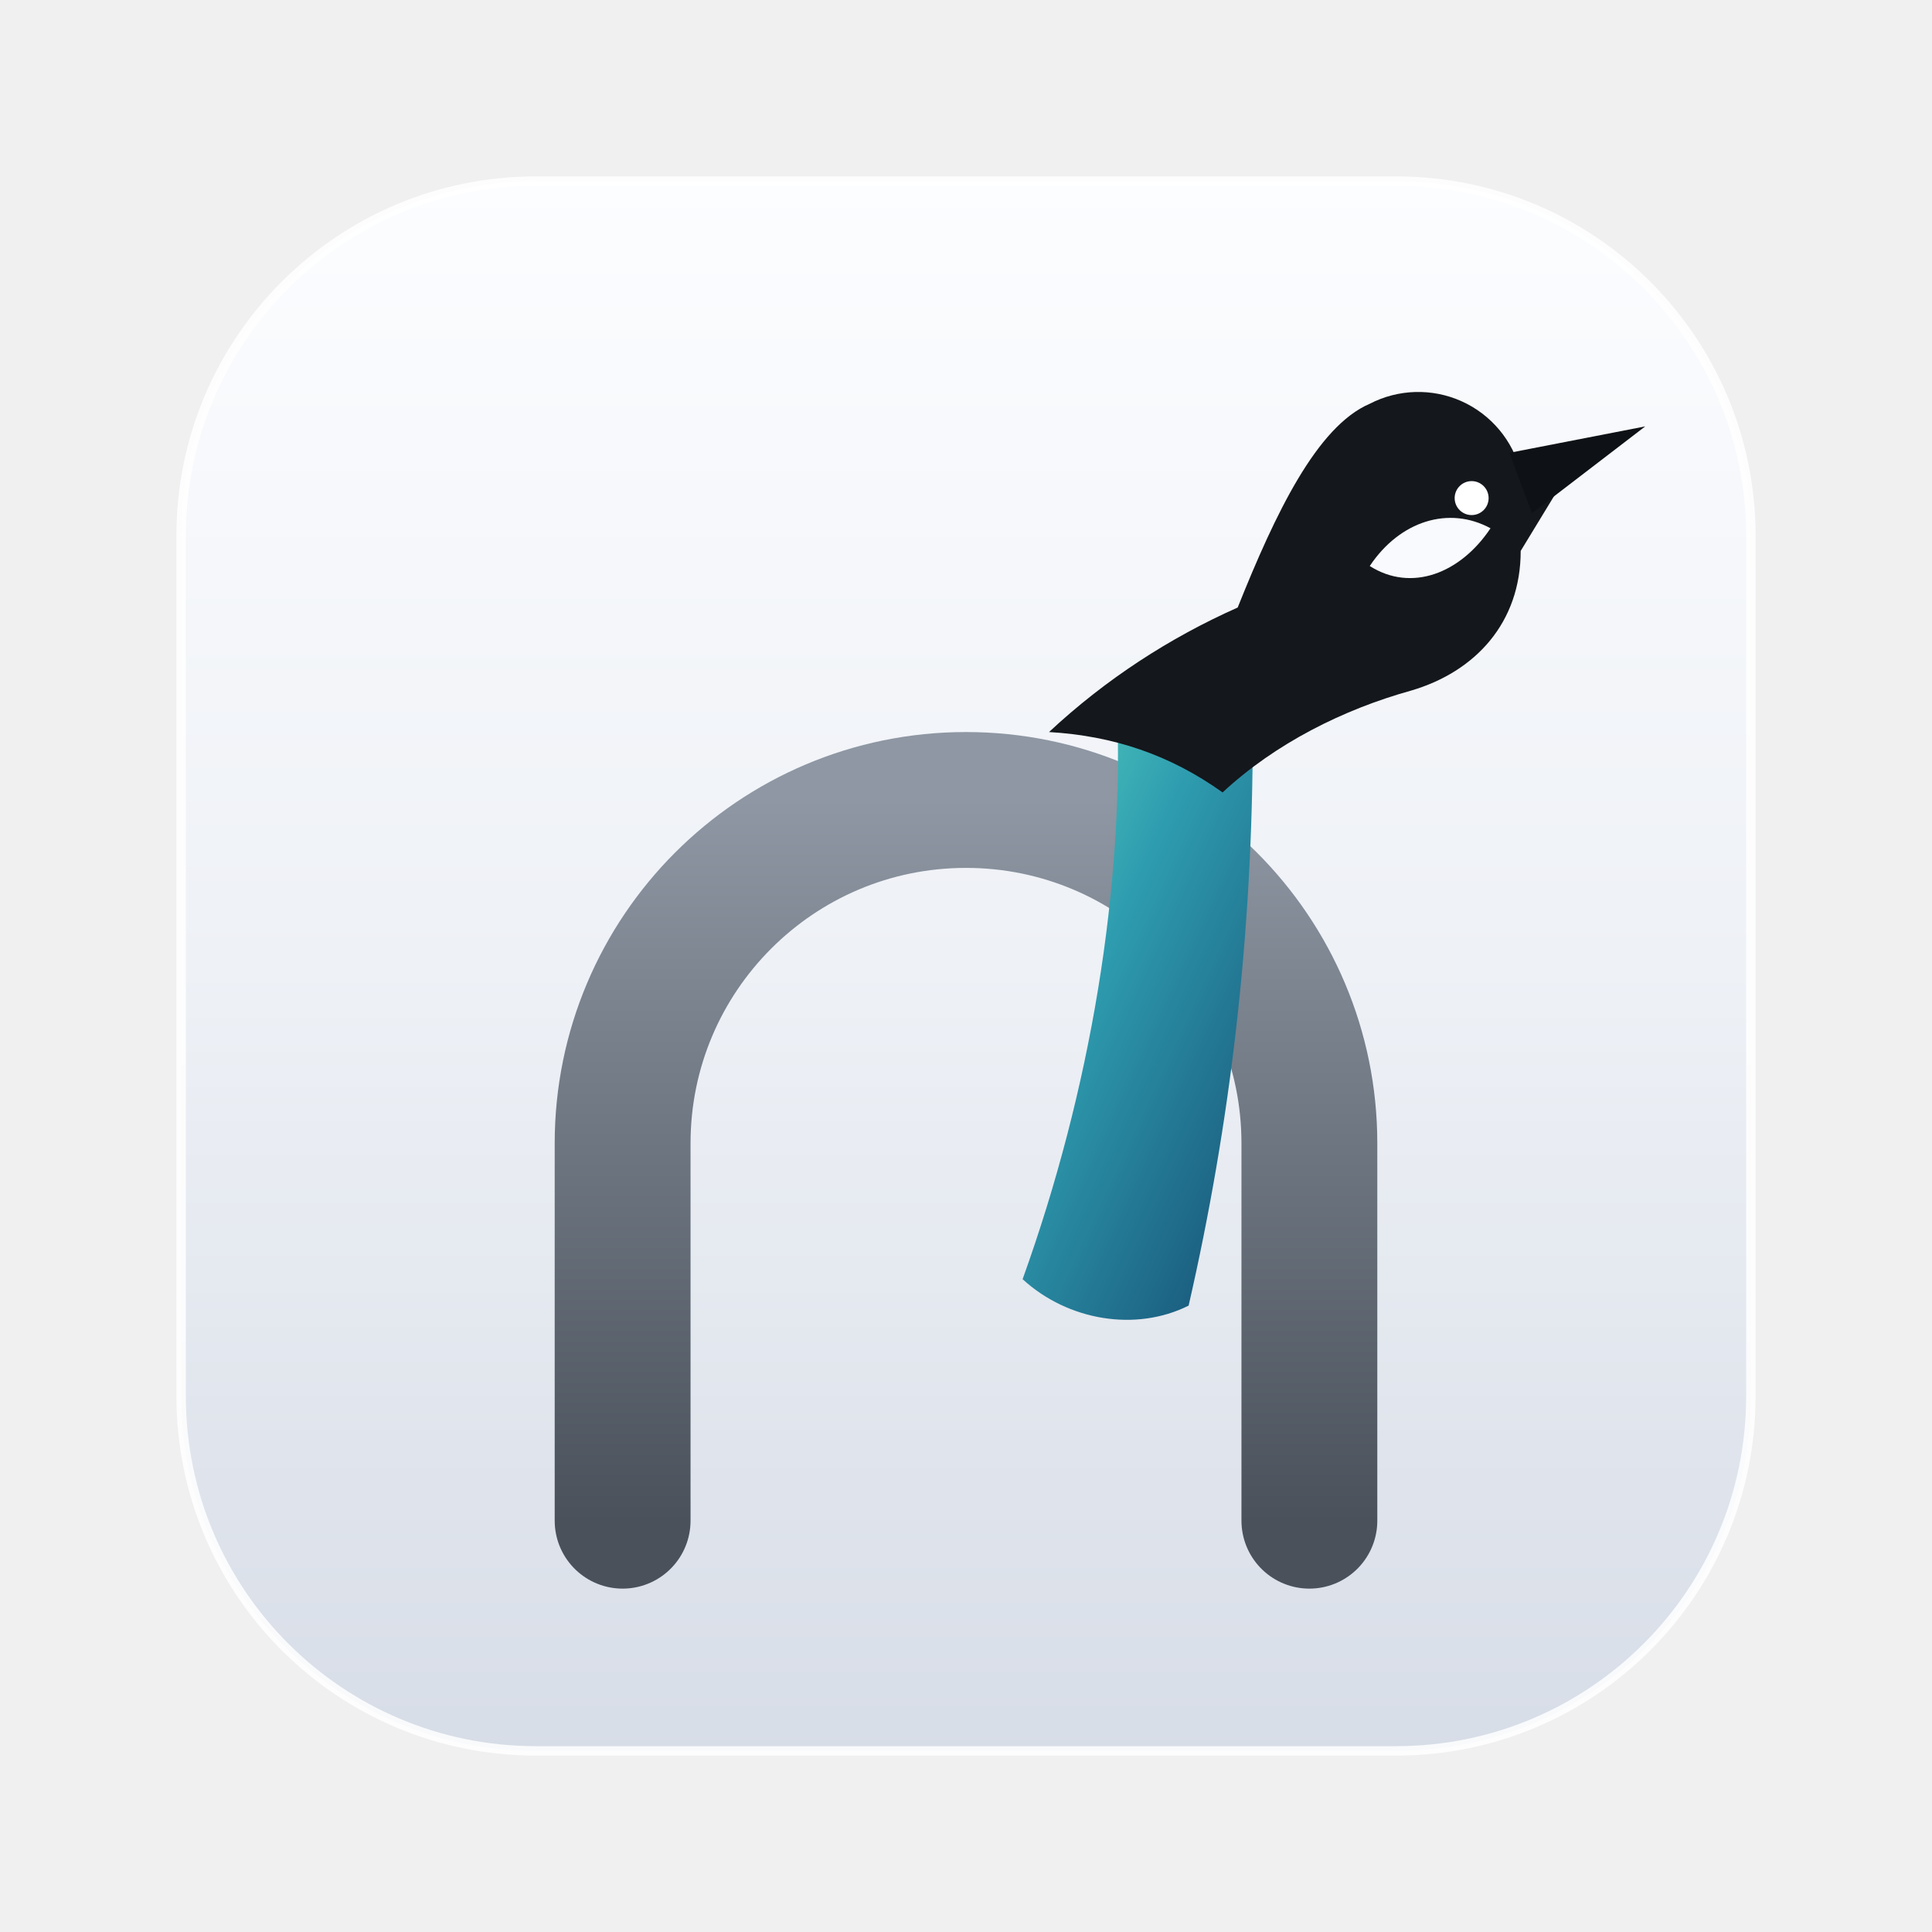
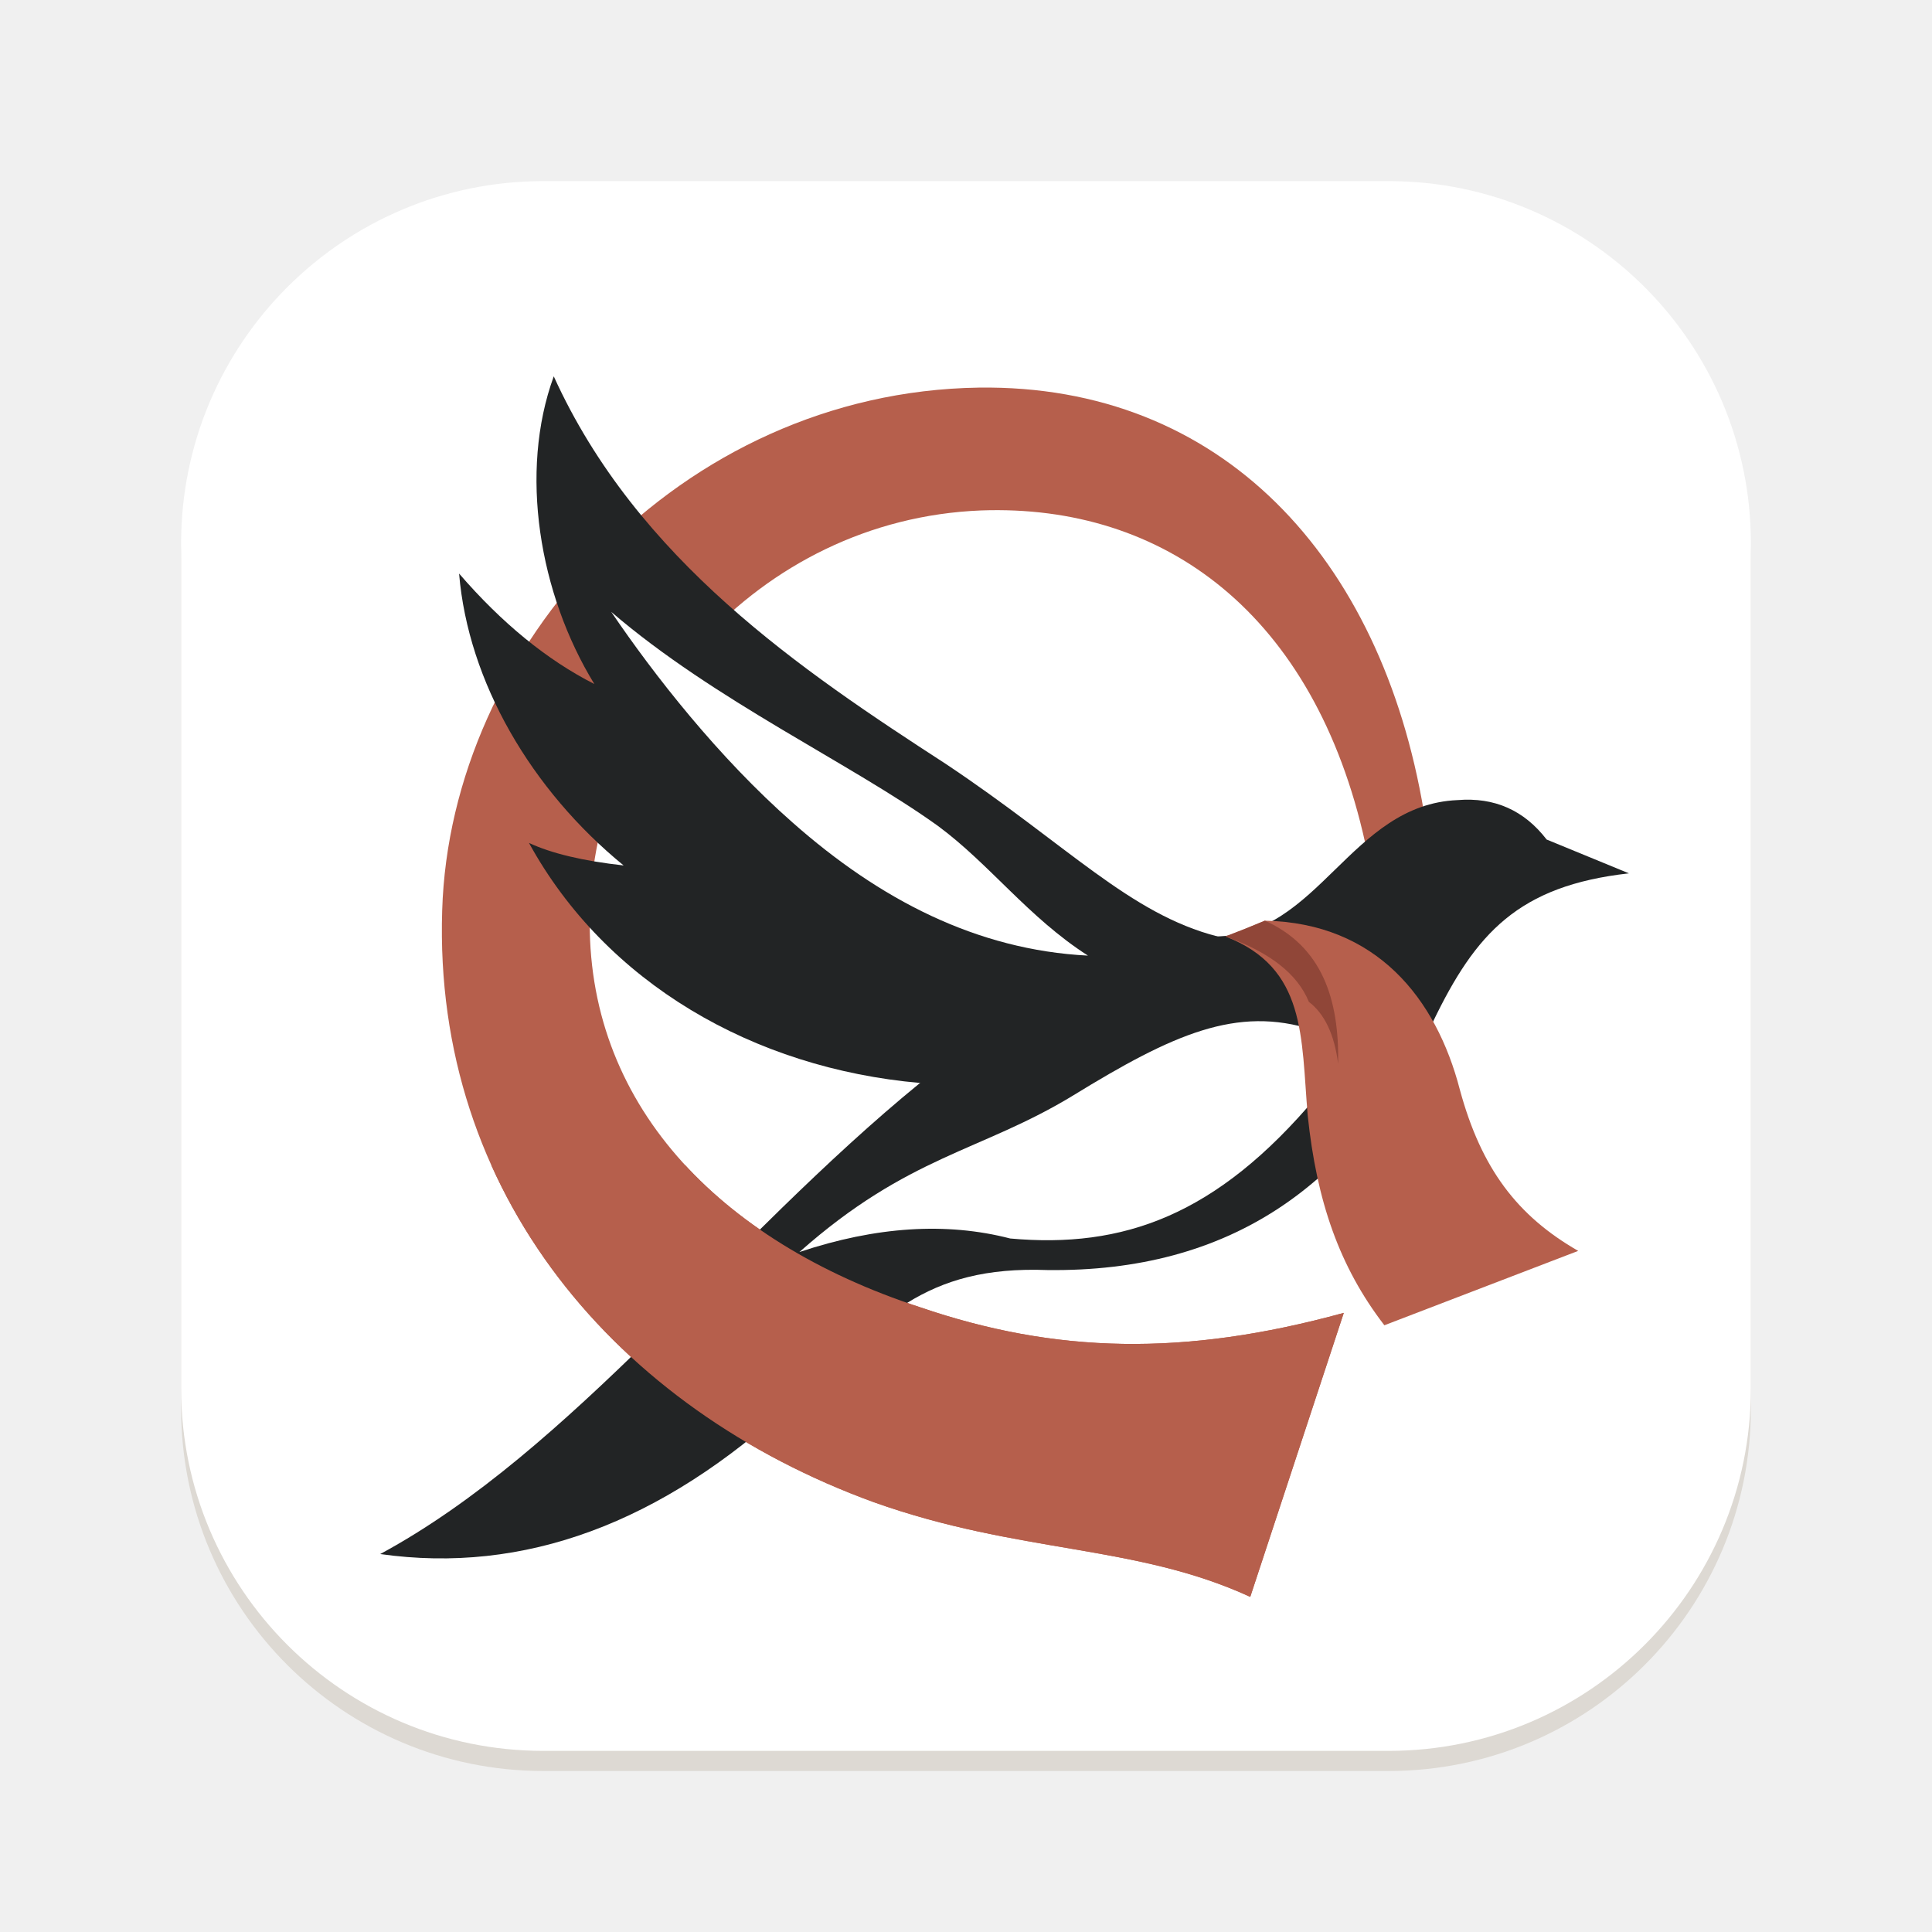
- <svg xmlns="http://www.w3.org/2000/svg" width="1024" height="1024" viewBox="0 0 1024 1024">
-   <defs>
-     <linearGradient id="plate" x1="0" y1="0" x2="0" y2="1">
-       <stop offset="0" stop-color="#FCFDFF" />
-       <stop offset="0.5" stop-color="#EEF1F6" />
-       <stop offset="1" stop-color="#D7DDE7" />
-     </linearGradient>
-     <linearGradient id="portal" x1="0" y1="0" x2="0" y2="1">
-       <stop offset="0" stop-color="#8E97A3" />
-       <stop offset="1" stop-color="#4A515B" />
-     </linearGradient>
-     <linearGradient id="tail" x1="0" y1="0" x2="0.8" y2="1">
-       <stop offset="0" stop-color="#54D2C0" />
-       <stop offset="0.42" stop-color="#2E9CAF" />
-       <stop offset="1" stop-color="#1A5A7D" />
-     </linearGradient>
-   </defs>
-   <rect x="96" y="96" width="832" height="832" rx="188" fill="url(#plate)" />
-   <rect x="96" y="96" width="832" height="832" rx="188" fill="none" stroke="#FFFFFF" stroke-opacity="0.85" stroke-width="5" />
-   <path d="M 330 806 L 330 606 A 182 182 0 0 1 694 606 L 694 806" fill="none" stroke="url(#portal)" stroke-width="72" stroke-linecap="round" />
-   <path d="M 592 372            C 596 470 578 578 542 678            C 566 700 602 706 630 692            C 652 596 664 496 664 388 Z" fill="url(#tail)" />
-   <path d="M 726 214            A 56 56 0 0 1 806 250            L 834 246 L 806 292            C 806 330 782 356 748 366            C 712 376 676 394 648 420            C 620 400 590 390 556 388            C 586 360 620 338 656 322            C 676 272 698 226 726 214 Z" fill="#14171C" />
-   <path d="M 800 240 L 872 226 L 812 272 Z" fill="#0E1115" />
-   <path d="M 726 300 C 742 276 768 268 790 280 C 774 304 748 314 726 300 Z" fill="#F8FAFD" />
-   <circle cx="780" cy="264" r="9" fill="#FFFFFF" />
+ <svg xmlns="http://www.w3.org/2000/svg" width="1024" height="1024" viewBox="0 0 48 48">
+   <rect x="4.5" y="5" width="39" height="39" rx="9" fill="#DDD9D3" />
+   <rect x="4.5" y="4.5" width="39" height="39" rx="9" fill="#FFF" />
+   <g transform="translate(7.15 5.85) scale(.028)">
+     <defs>
+       <path id="ribbon" d="M1008 511 C970 285 828 132 613 135              C348 139 144 365 137 599 C129 850 292 1041 520 1124              C649 1170 752 1161 854 1208 L937 956              C795 995 681 992 561 951 C381 892 264 769 268 602              C271 424 416 252 615 244 C778 238 911 336 956 539 Z" />
+       <clipPath id="foreground-sweep">
+         <rect x="0" y="825" width="990" height="390" />
+       </clipPath>
+     </defs>
+     <use href="#ribbon" fill="#B65F4C" />
+     <path d="M82 1170 C252 1078 392 890 561 752              Q685 620 823 622 C915 621 943 505 1038 501              Q1087 497 1117 536 L1190 566 C1092 577 1054 619 1016 698              C945 844 835 920 674 918 C565 914 526 961 448 1035              Q273 1197 82 1170 Z" fill="#222425" />
+     <path d="M236 125 C310 288 456 386 584 469 C692 541 747 602 825 622              Q730 687 561 752 C413 739 282 663 214 539 Q244 553 298 559              C216 492 160 396 152 300 Q209 366 272 398              C223 318 205 210 236 125 Z" fill="#222425" />
+     <path d="M287 334 C379 413 499 468 577 524 C623 558 657 605 710 639              C611 634 525 589 448 521 C382 463 325 390 287 334 Z" fill="#FFF" />
+     <path d="M454 902 C551 816 615 813 697 763 C785 709 842 683 910 705              L913 764 C824 870 741 899 641 890 Q556 868 454 902 Z" fill="#FFF" />
+     <use href="#ribbon" fill="#B65F4C" clip-path="url(#foreground-sweep)" />
+     <path d="M832 622 Q848 616 867 608 C966 610 1019 677 1040 758              C1059 828 1091 870 1145 901 L973 967              C933 915 913 857 905 781 C899 711 904 650 832 622 Z" fill="#B65F4C" />
+     <path d="M832 622 Q848 616 867 608 C918 631 933 678 932 735              Q927 696 906 680 Q891 643 832 622 Z" fill="#904638" />
+   </g>
</svg>
